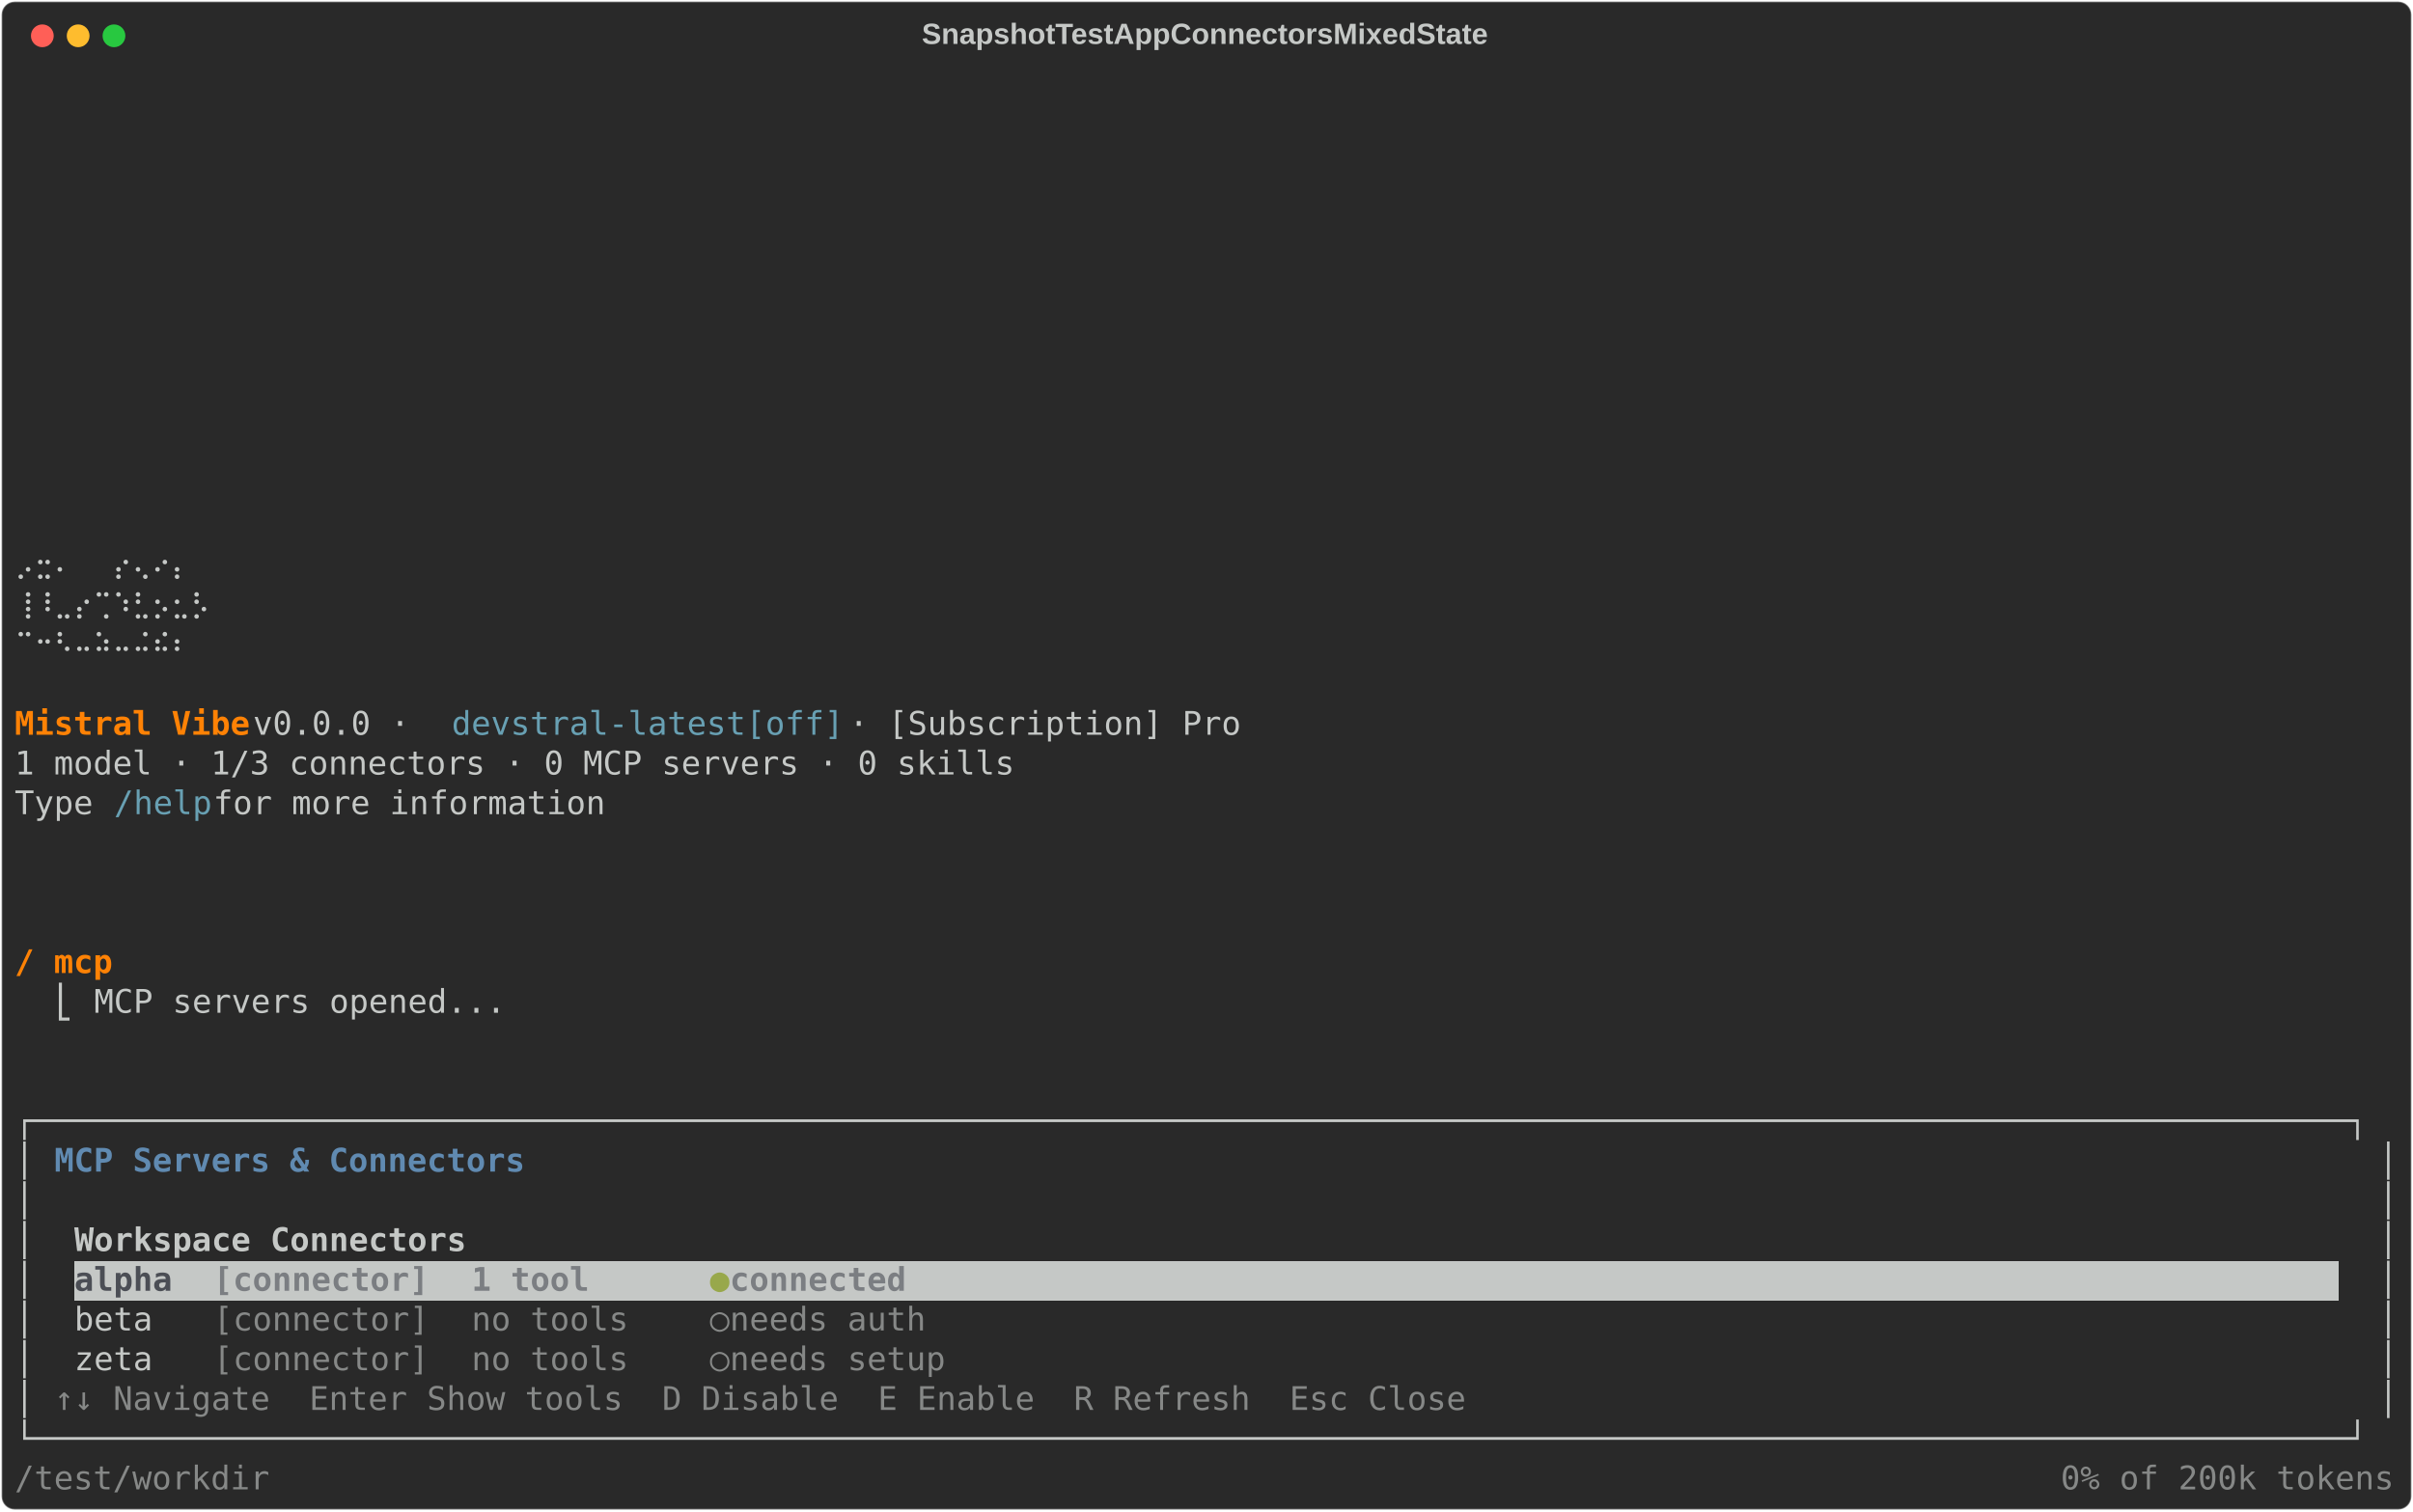
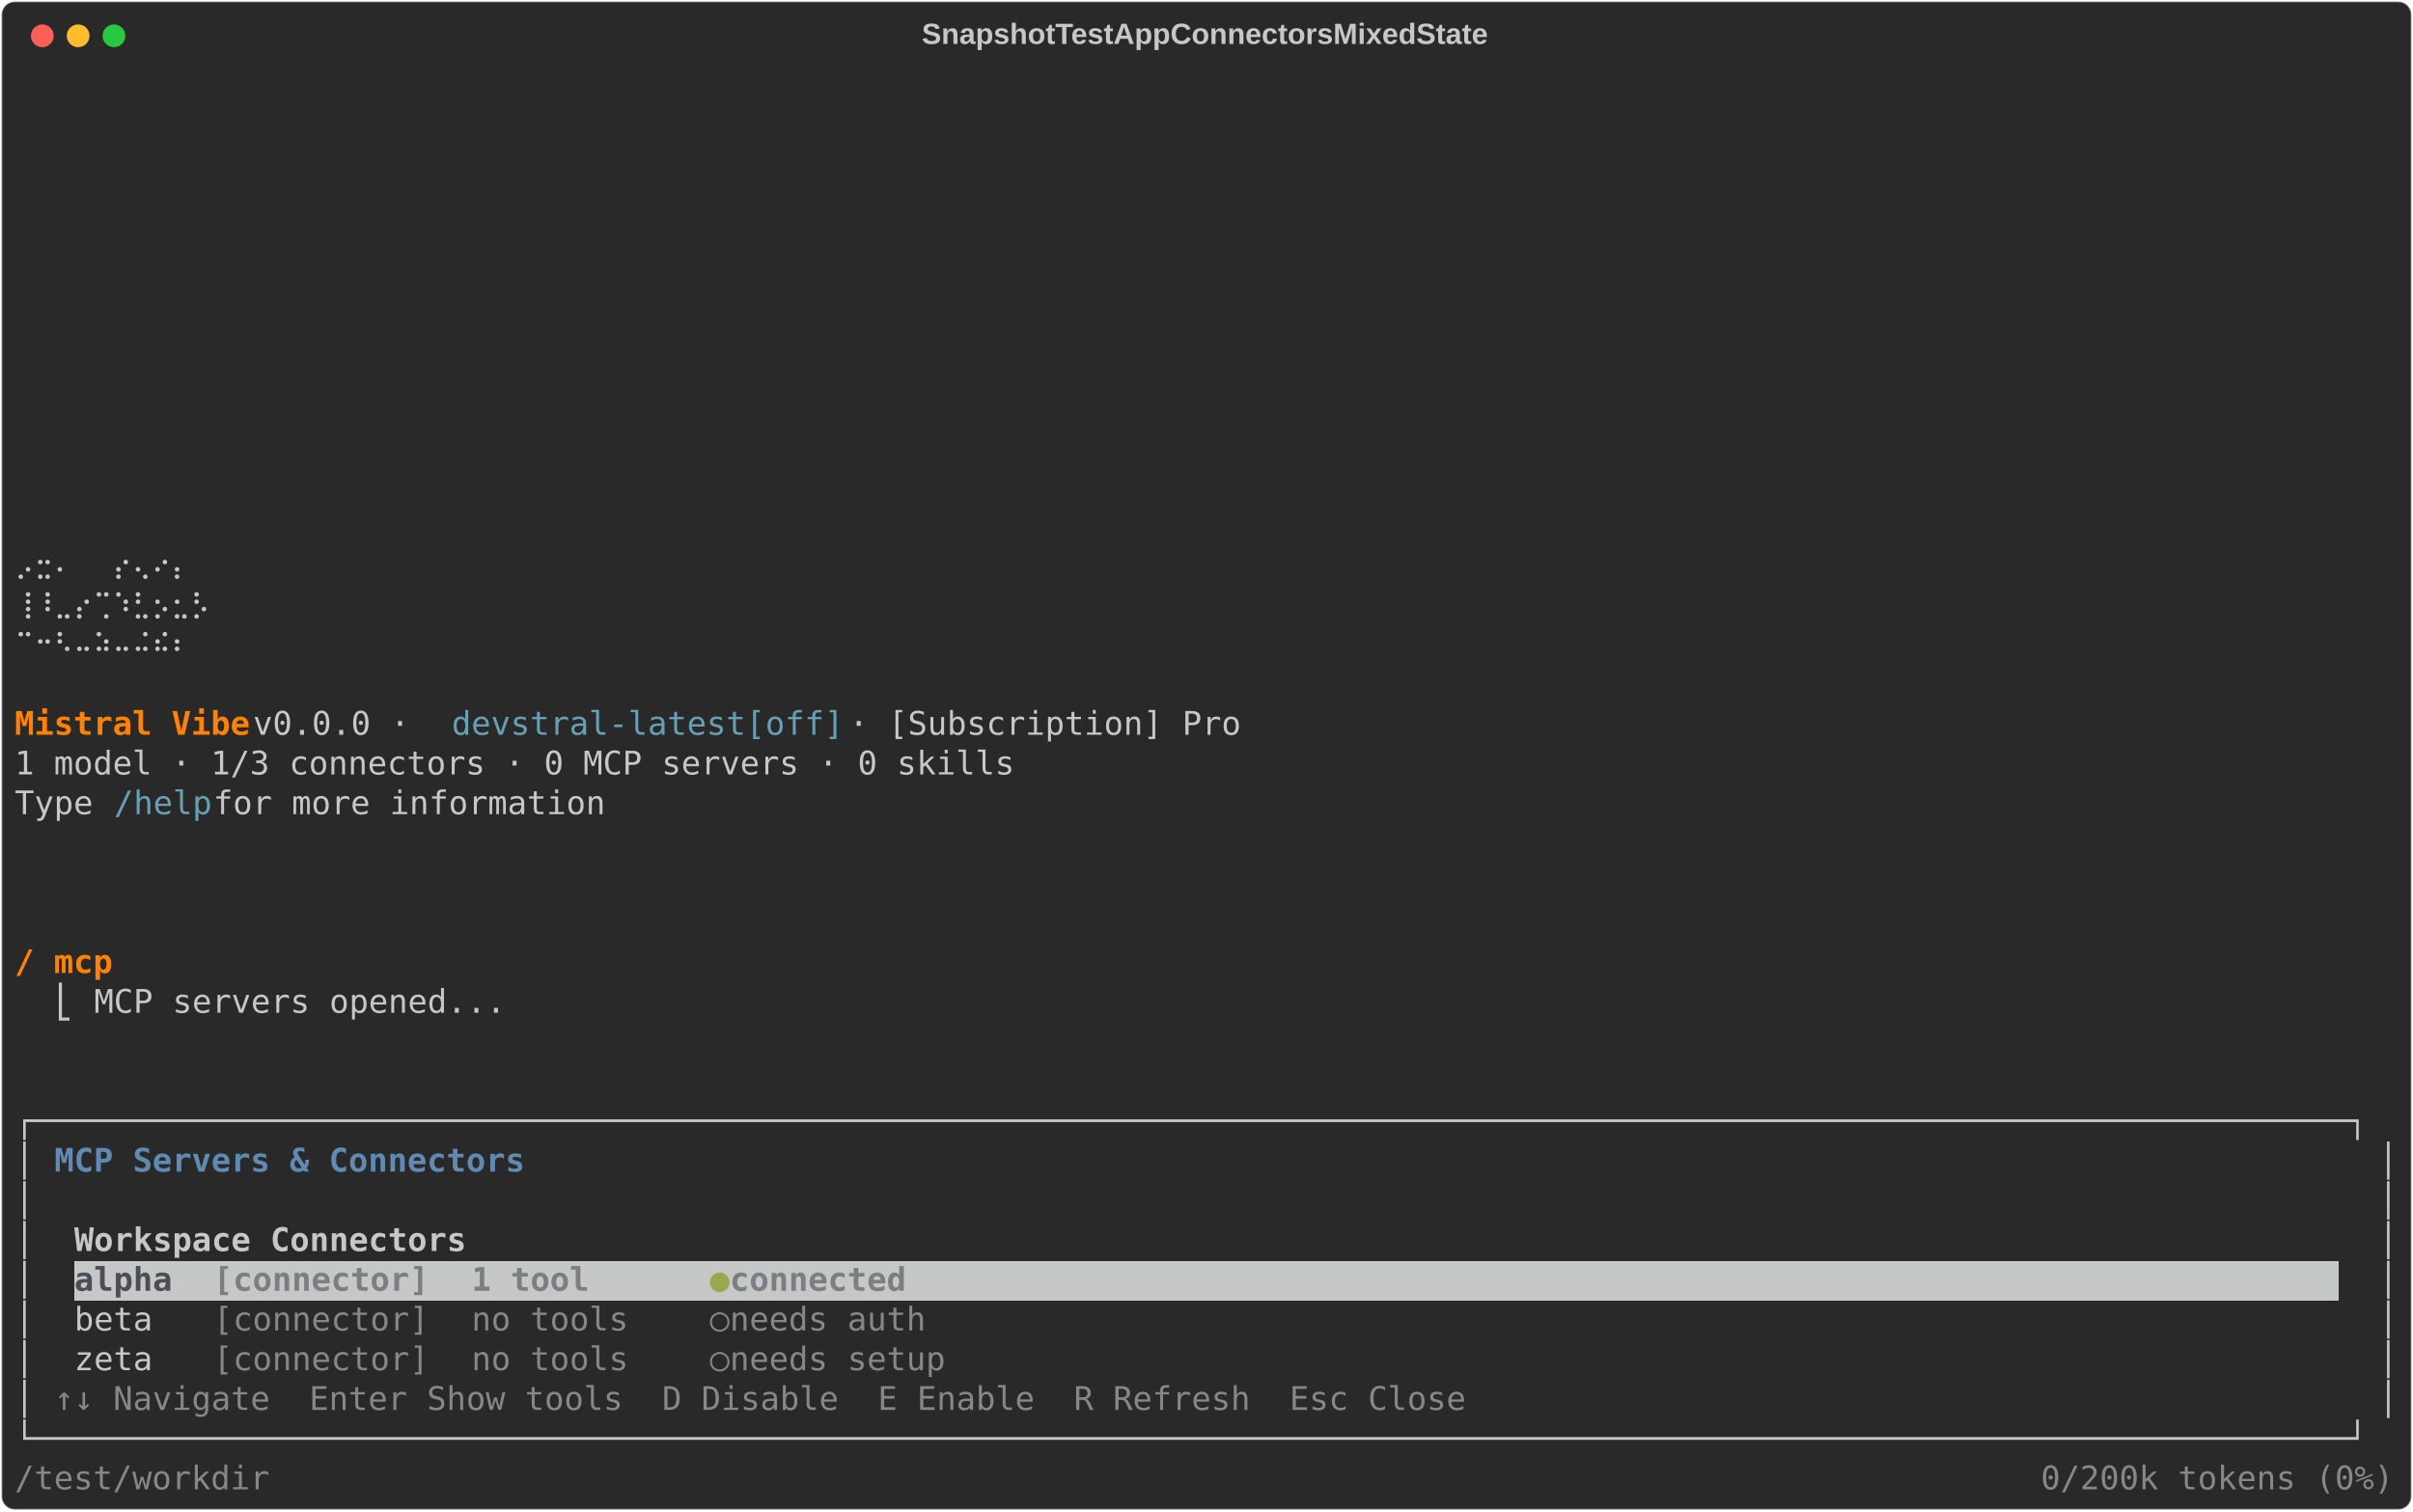
<svg xmlns="http://www.w3.org/2000/svg" class="rich-terminal" viewBox="0 0 1482 928.4">
  <style>

    @font-face {
        font-family: "Fira Code";
        src: local("FiraCode-Regular"),
                url("https://cdnjs.cloudflare.com/ajax/libs/firacode/6.2.0/woff2/FiraCode-Regular.woff2") format("woff2"),
                url("https://cdnjs.cloudflare.com/ajax/libs/firacode/6.2.0/woff/FiraCode-Regular.woff") format("woff");
        font-style: normal;
        font-weight: 400;
    }
    @font-face {
        font-family: "Fira Code";
        src: local("FiraCode-Bold"),
                url("https://cdnjs.cloudflare.com/ajax/libs/firacode/6.2.0/woff2/FiraCode-Bold.woff2") format("woff2"),
                url("https://cdnjs.cloudflare.com/ajax/libs/firacode/6.2.0/woff/FiraCode-Bold.woff") format("woff");
        font-style: bold;
        font-weight: 700;
    }

    .terminal-matrix {
        font-family: Fira Code, monospace;
        font-size: 20px;
        line-height: 24.4px;
        font-variant-east-asian: full-width;
    }

    .terminal-title {
        font-size: 18px;
        font-weight: bold;
        font-family: arial;
    }

    .terminal-r1 { fill: #c5c8c6 }
.terminal-r2 { fill: #ff8205;font-weight: bold }
.terminal-r3 { fill: #68a0b3 }
.terminal-r4 { fill: #608ab1;font-weight: bold }
.terminal-r5 { fill: #c5c8c6;font-weight: bold }
.terminal-r6 { fill: #4b4e55;font-weight: bold }
.terminal-r7 { fill: #7b7e82;font-weight: bold }
.terminal-r8 { fill: #98a84b;font-weight: bold }
.terminal-r9 { fill: #868887 }
    </style>
  <defs>
    <clipPath id="terminal-clip-terminal">
      <rect x="0" y="0" width="1463.0" height="877.4" />
    </clipPath>
    <clipPath id="terminal-line-0">
      <rect x="0" y="1.5" width="1464" height="24.65" />
    </clipPath>
    <clipPath id="terminal-line-1">
      <rect x="0" y="25.9" width="1464" height="24.65" />
    </clipPath>
    <clipPath id="terminal-line-2">
      <rect x="0" y="50.3" width="1464" height="24.65" />
    </clipPath>
    <clipPath id="terminal-line-3">
      <rect x="0" y="74.7" width="1464" height="24.65" />
    </clipPath>
    <clipPath id="terminal-line-4">
      <rect x="0" y="99.1" width="1464" height="24.65" />
    </clipPath>
    <clipPath id="terminal-line-5">
      <rect x="0" y="123.5" width="1464" height="24.65" />
    </clipPath>
    <clipPath id="terminal-line-6">
      <rect x="0" y="147.9" width="1464" height="24.65" />
    </clipPath>
    <clipPath id="terminal-line-7">
      <rect x="0" y="172.3" width="1464" height="24.65" />
    </clipPath>
    <clipPath id="terminal-line-8">
      <rect x="0" y="196.7" width="1464" height="24.65" />
    </clipPath>
    <clipPath id="terminal-line-9">
      <rect x="0" y="221.1" width="1464" height="24.65" />
    </clipPath>
    <clipPath id="terminal-line-10">
      <rect x="0" y="245.5" width="1464" height="24.65" />
    </clipPath>
    <clipPath id="terminal-line-11">
      <rect x="0" y="269.9" width="1464" height="24.65" />
    </clipPath>
    <clipPath id="terminal-line-12">
      <rect x="0" y="294.3" width="1464" height="24.65" />
    </clipPath>
    <clipPath id="terminal-line-13">
      <rect x="0" y="318.7" width="1464" height="24.65" />
    </clipPath>
    <clipPath id="terminal-line-14">
      <rect x="0" y="343.1" width="1464" height="24.65" />
    </clipPath>
    <clipPath id="terminal-line-15">
      <rect x="0" y="367.5" width="1464" height="24.65" />
    </clipPath>
    <clipPath id="terminal-line-16">
      <rect x="0" y="391.9" width="1464" height="24.65" />
    </clipPath>
    <clipPath id="terminal-line-17">
      <rect x="0" y="416.3" width="1464" height="24.65" />
    </clipPath>
    <clipPath id="terminal-line-18">
      <rect x="0" y="440.7" width="1464" height="24.65" />
    </clipPath>
    <clipPath id="terminal-line-19">
      <rect x="0" y="465.1" width="1464" height="24.65" />
    </clipPath>
    <clipPath id="terminal-line-20">
      <rect x="0" y="489.5" width="1464" height="24.65" />
    </clipPath>
    <clipPath id="terminal-line-21">
      <rect x="0" y="513.9" width="1464" height="24.65" />
    </clipPath>
    <clipPath id="terminal-line-22">
      <rect x="0" y="538.3" width="1464" height="24.65" />
    </clipPath>
    <clipPath id="terminal-line-23">
      <rect x="0" y="562.7" width="1464" height="24.65" />
    </clipPath>
    <clipPath id="terminal-line-24">
      <rect x="0" y="587.1" width="1464" height="24.65" />
    </clipPath>
    <clipPath id="terminal-line-25">
      <rect x="0" y="611.5" width="1464" height="24.65" />
    </clipPath>
    <clipPath id="terminal-line-26">
      <rect x="0" y="635.9" width="1464" height="24.65" />
    </clipPath>
    <clipPath id="terminal-line-27">
      <rect x="0" y="660.3" width="1464" height="24.65" />
    </clipPath>
    <clipPath id="terminal-line-28">
      <rect x="0" y="684.7" width="1464" height="24.65" />
    </clipPath>
    <clipPath id="terminal-line-29">
      <rect x="0" y="709.1" width="1464" height="24.65" />
    </clipPath>
    <clipPath id="terminal-line-30">
      <rect x="0" y="733.5" width="1464" height="24.65" />
    </clipPath>
    <clipPath id="terminal-line-31">
      <rect x="0" y="757.9" width="1464" height="24.65" />
    </clipPath>
    <clipPath id="terminal-line-32">
      <rect x="0" y="782.3" width="1464" height="24.65" />
    </clipPath>
    <clipPath id="terminal-line-33">
      <rect x="0" y="806.7" width="1464" height="24.65" />
    </clipPath>
    <clipPath id="terminal-line-34">
      <rect x="0" y="831.1" width="1464" height="24.65" />
    </clipPath>
  </defs>
  <rect fill="#292929" stroke="rgba(255,255,255,0.35)" stroke-width="1" x="1" y="1" width="1480" height="926.4" rx="8" />
  <text class="terminal-title" fill="#c5c8c6" text-anchor="middle" x="740" y="27">SnapshotTestAppConnectorsMixedState</text>
  <g transform="translate(26,22)">
    <circle cx="0" cy="0" r="7" fill="#ff5f57" />
    <circle cx="22" cy="0" r="7" fill="#febc2e" />
    <circle cx="44" cy="0" r="7" fill="#28c840" />
  </g>
  <g transform="translate(9, 41)" clip-path="url(#terminal-clip-terminal)">
    <rect fill="#c5c8c6" x="36.6" y="733.5" width="85.4" height="24.65" shape-rendering="crispEdges" />
    <rect fill="#c5c8c6" x="122" y="733.5" width="158.6" height="24.65" shape-rendering="crispEdges" />
    <rect fill="#c5c8c6" x="280.6" y="733.5" width="122" height="24.65" shape-rendering="crispEdges" />
    <rect fill="#c5c8c6" x="402.6" y="733.5" width="24.4" height="24.65" shape-rendering="crispEdges" />
    <rect fill="#c5c8c6" x="427" y="733.5" width="12.2" height="24.65" shape-rendering="crispEdges" />
    <rect fill="#c5c8c6" x="439.2" y="733.5" width="122" height="24.65" shape-rendering="crispEdges" />
    <rect fill="#c5c8c6" x="561.2" y="733.5" width="866.2" height="24.65" shape-rendering="crispEdges" />
    <g class="terminal-matrix">
      <text class="terminal-r1" x="1464" y="20" textLength="12.2" clip-path="url(#terminal-line-0)">
</text>
      <text class="terminal-r1" x="1464" y="44.4" textLength="12.2" clip-path="url(#terminal-line-1)">
</text>
      <text class="terminal-r1" x="1464" y="68.8" textLength="12.2" clip-path="url(#terminal-line-2)">
</text>
      <text class="terminal-r1" x="1464" y="93.2" textLength="12.2" clip-path="url(#terminal-line-3)">
</text>
      <text class="terminal-r1" x="1464" y="117.6" textLength="12.2" clip-path="url(#terminal-line-4)">
</text>
      <text class="terminal-r1" x="1464" y="142" textLength="12.2" clip-path="url(#terminal-line-5)">
</text>
      <text class="terminal-r1" x="1464" y="166.4" textLength="12.2" clip-path="url(#terminal-line-6)">
</text>
      <text class="terminal-r1" x="1464" y="190.8" textLength="12.2" clip-path="url(#terminal-line-7)">
</text>
      <text class="terminal-r1" x="1464" y="215.2" textLength="12.2" clip-path="url(#terminal-line-8)">
</text>
      <text class="terminal-r1" x="1464" y="239.6" textLength="12.2" clip-path="url(#terminal-line-9)">
</text>
      <text class="terminal-r1" x="1464" y="264" textLength="12.2" clip-path="url(#terminal-line-10)">
</text>
      <text class="terminal-r1" x="1464" y="288.4" textLength="12.2" clip-path="url(#terminal-line-11)">
</text>
      <text class="terminal-r1" x="0" y="312.8" textLength="134.2" clip-path="url(#terminal-line-12)">  ⡠⣒⠄  ⡔⢄⠔⡄</text>
      <text class="terminal-r1" x="1464" y="312.8" textLength="12.2" clip-path="url(#terminal-line-12)">
</text>
      <text class="terminal-r1" x="0" y="337.2" textLength="134.2" clip-path="url(#terminal-line-13)"> ⢸⠸⣀⡔⢉⠱⣃⡢⣂⡣</text>
      <text class="terminal-r1" x="1464" y="337.2" textLength="12.2" clip-path="url(#terminal-line-13)">
</text>
      <text class="terminal-r1" x="0" y="361.6" textLength="134.2" clip-path="url(#terminal-line-14)">  ⠉⠒⠣⠤⠵⠤⠬⠮⠆</text>
      <text class="terminal-r1" x="1464" y="361.6" textLength="12.2" clip-path="url(#terminal-line-14)">
</text>
      <text class="terminal-r1" x="1464" y="386" textLength="12.2" clip-path="url(#terminal-line-15)">
</text>
      <text class="terminal-r2" x="0" y="410.4" textLength="146.4" clip-path="url(#terminal-line-16)">Mistral Vibe</text>
      <text class="terminal-r1" x="146.4" y="410.4" textLength="122" clip-path="url(#terminal-line-16)"> v0.0.0 · </text>
      <text class="terminal-r3" x="268.4" y="410.4" textLength="244" clip-path="url(#terminal-line-16)">devstral-latest[off]</text>
      <text class="terminal-r1" x="512.4" y="410.4" textLength="256.2" clip-path="url(#terminal-line-16)"> · [Subscription] Pro</text>
      <text class="terminal-r1" x="1464" y="410.4" textLength="12.2" clip-path="url(#terminal-line-16)">
</text>
      <text class="terminal-r1" x="0" y="434.8" textLength="622.2" clip-path="url(#terminal-line-17)">1 model · 1/3 connectors · 0 MCP servers · 0 skills</text>
      <text class="terminal-r1" x="1464" y="434.8" textLength="12.2" clip-path="url(#terminal-line-17)">
</text>
      <text class="terminal-r1" x="0" y="459.2" textLength="61" clip-path="url(#terminal-line-18)">Type </text>
      <text class="terminal-r3" x="61" y="459.2" textLength="61" clip-path="url(#terminal-line-18)">/help</text>
      <text class="terminal-r1" x="122" y="459.2" textLength="256.2" clip-path="url(#terminal-line-18)"> for more information</text>
      <text class="terminal-r1" x="1464" y="459.2" textLength="12.2" clip-path="url(#terminal-line-18)">
</text>
      <text class="terminal-r1" x="1464" y="483.6" textLength="12.2" clip-path="url(#terminal-line-19)">
</text>
      <text class="terminal-r1" x="1464" y="508" textLength="12.2" clip-path="url(#terminal-line-20)">
</text>
      <text class="terminal-r1" x="1464" y="532.4" textLength="12.2" clip-path="url(#terminal-line-21)">
</text>
      <text class="terminal-r2" x="0" y="556.8" textLength="61" clip-path="url(#terminal-line-22)">/ mcp</text>
      <text class="terminal-r1" x="1464" y="556.8" textLength="12.2" clip-path="url(#terminal-line-22)">
</text>
      <text class="terminal-r1" x="24.4" y="581.2" textLength="12.2" clip-path="url(#terminal-line-23)">⎣</text>
      <text class="terminal-r1" x="48.8" y="581.2" textLength="256.2" clip-path="url(#terminal-line-23)">MCP servers opened...</text>
      <text class="terminal-r1" x="1464" y="581.2" textLength="12.2" clip-path="url(#terminal-line-23)">
</text>
      <text class="terminal-r1" x="1464" y="605.6" textLength="12.2" clip-path="url(#terminal-line-24)">
</text>
      <text class="terminal-r1" x="1464" y="630" textLength="12.2" clip-path="url(#terminal-line-25)">
</text>
      <text class="terminal-r1" x="0" y="654.4" textLength="1464" clip-path="url(#terminal-line-26)">┌──────────────────────────────────────────────────────────────────────────────────────────────────────────────────────┐</text>
      <text class="terminal-r1" x="1464" y="654.4" textLength="12.2" clip-path="url(#terminal-line-26)">
</text>
      <text class="terminal-r1" x="0" y="678.8" textLength="12.2" clip-path="url(#terminal-line-27)">│</text>
      <text class="terminal-r4" x="24.4" y="678.8" textLength="292.8" clip-path="url(#terminal-line-27)">MCP Servers &amp; Connectors</text>
      <text class="terminal-r1" x="1451.8" y="678.8" textLength="12.2" clip-path="url(#terminal-line-27)">│</text>
      <text class="terminal-r1" x="1464" y="678.8" textLength="12.2" clip-path="url(#terminal-line-27)">
</text>
      <text class="terminal-r1" x="0" y="703.2" textLength="12.2" clip-path="url(#terminal-line-28)">│</text>
      <text class="terminal-r1" x="1451.8" y="703.2" textLength="12.2" clip-path="url(#terminal-line-28)">│</text>
      <text class="terminal-r1" x="1464" y="703.2" textLength="12.2" clip-path="url(#terminal-line-28)">
</text>
      <text class="terminal-r1" x="0" y="727.6" textLength="12.2" clip-path="url(#terminal-line-29)">│</text>
      <text class="terminal-r5" x="36.6" y="727.6" textLength="244" clip-path="url(#terminal-line-29)">Workspace Connectors</text>
      <text class="terminal-r1" x="1451.8" y="727.6" textLength="12.2" clip-path="url(#terminal-line-29)">│</text>
      <text class="terminal-r1" x="1464" y="727.6" textLength="12.2" clip-path="url(#terminal-line-29)">
</text>
      <text class="terminal-r1" x="0" y="752" textLength="12.2" clip-path="url(#terminal-line-30)">│</text>
      <text class="terminal-r6" x="36.6" y="752" textLength="85.4" clip-path="url(#terminal-line-30)">  alpha</text>
      <text class="terminal-r7" x="122" y="752" textLength="158.6" clip-path="url(#terminal-line-30)">  [connector]</text>
      <text class="terminal-r7" x="280.6" y="752" textLength="122" clip-path="url(#terminal-line-30)">  1 tool  </text>
      <text class="terminal-r8" x="427" y="752" textLength="12.2" clip-path="url(#terminal-line-30)">●</text>
      <text class="terminal-r7" x="439.2" y="752" textLength="122" clip-path="url(#terminal-line-30)"> connected</text>
      <text class="terminal-r1" x="1451.8" y="752" textLength="12.2" clip-path="url(#terminal-line-30)">│</text>
      <text class="terminal-r1" x="1464" y="752" textLength="12.2" clip-path="url(#terminal-line-30)">
</text>
      <text class="terminal-r1" x="0" y="776.4" textLength="12.2" clip-path="url(#terminal-line-31)">│</text>
      <text class="terminal-r1" x="36.6" y="776.4" textLength="85.4" clip-path="url(#terminal-line-31)">  beta </text>
      <text class="terminal-r9" x="122" y="776.4" textLength="158.6" clip-path="url(#terminal-line-31)">  [connector]</text>
      <text class="terminal-r9" x="280.6" y="776.4" textLength="122" clip-path="url(#terminal-line-31)">  no tools</text>
      <text class="terminal-r9" x="427" y="776.4" textLength="12.2" clip-path="url(#terminal-line-31)">○</text>
      <text class="terminal-r9" x="439.2" y="776.4" textLength="134.2" clip-path="url(#terminal-line-31)"> needs auth</text>
      <text class="terminal-r1" x="1451.8" y="776.4" textLength="12.2" clip-path="url(#terminal-line-31)">│</text>
      <text class="terminal-r1" x="1464" y="776.4" textLength="12.2" clip-path="url(#terminal-line-31)">
</text>
      <text class="terminal-r1" x="0" y="800.8" textLength="12.2" clip-path="url(#terminal-line-32)">│</text>
      <text class="terminal-r1" x="36.6" y="800.8" textLength="85.4" clip-path="url(#terminal-line-32)">  zeta </text>
      <text class="terminal-r9" x="122" y="800.8" textLength="158.6" clip-path="url(#terminal-line-32)">  [connector]</text>
      <text class="terminal-r9" x="280.6" y="800.8" textLength="122" clip-path="url(#terminal-line-32)">  no tools</text>
      <text class="terminal-r9" x="427" y="800.8" textLength="12.2" clip-path="url(#terminal-line-32)">○</text>
      <text class="terminal-r9" x="439.2" y="800.8" textLength="146.4" clip-path="url(#terminal-line-32)"> needs setup</text>
      <text class="terminal-r1" x="1451.8" y="800.8" textLength="12.2" clip-path="url(#terminal-line-32)">│</text>
      <text class="terminal-r1" x="1464" y="800.8" textLength="12.2" clip-path="url(#terminal-line-32)">
</text>
      <text class="terminal-r1" x="0" y="825.2" textLength="12.2" clip-path="url(#terminal-line-33)">│</text>
      <text class="terminal-r9" x="24.4" y="825.2" textLength="878.4" clip-path="url(#terminal-line-33)">↑↓ Navigate  Enter Show tools  D Disable  E Enable  R Refresh  Esc Close</text>
      <text class="terminal-r1" x="1451.8" y="825.2" textLength="12.2" clip-path="url(#terminal-line-33)">│</text>
      <text class="terminal-r1" x="1464" y="825.2" textLength="12.2" clip-path="url(#terminal-line-33)">
</text>
      <text class="terminal-r1" x="0" y="849.6" textLength="1464" clip-path="url(#terminal-line-34)">└──────────────────────────────────────────────────────────────────────────────────────────────────────────────────────┘</text>
      <text class="terminal-r1" x="1464" y="849.6" textLength="12.2" clip-path="url(#terminal-line-34)">
</text>
      <text class="terminal-r9" x="0" y="874" textLength="158.6" clip-path="url(#terminal-line-35)">/test/workdir</text>
-       <text class="terminal-r9" x="1256.6" y="874" textLength="207.4" clip-path="url(#terminal-line-35)">0% of 200k tokens</text>
+       <text class="terminal-r9" x="1244.4" y="874" textLength="219.6" clip-path="url(#terminal-line-35)">0/200k tokens (0%)</text>
    </g>
  </g>
</svg>
